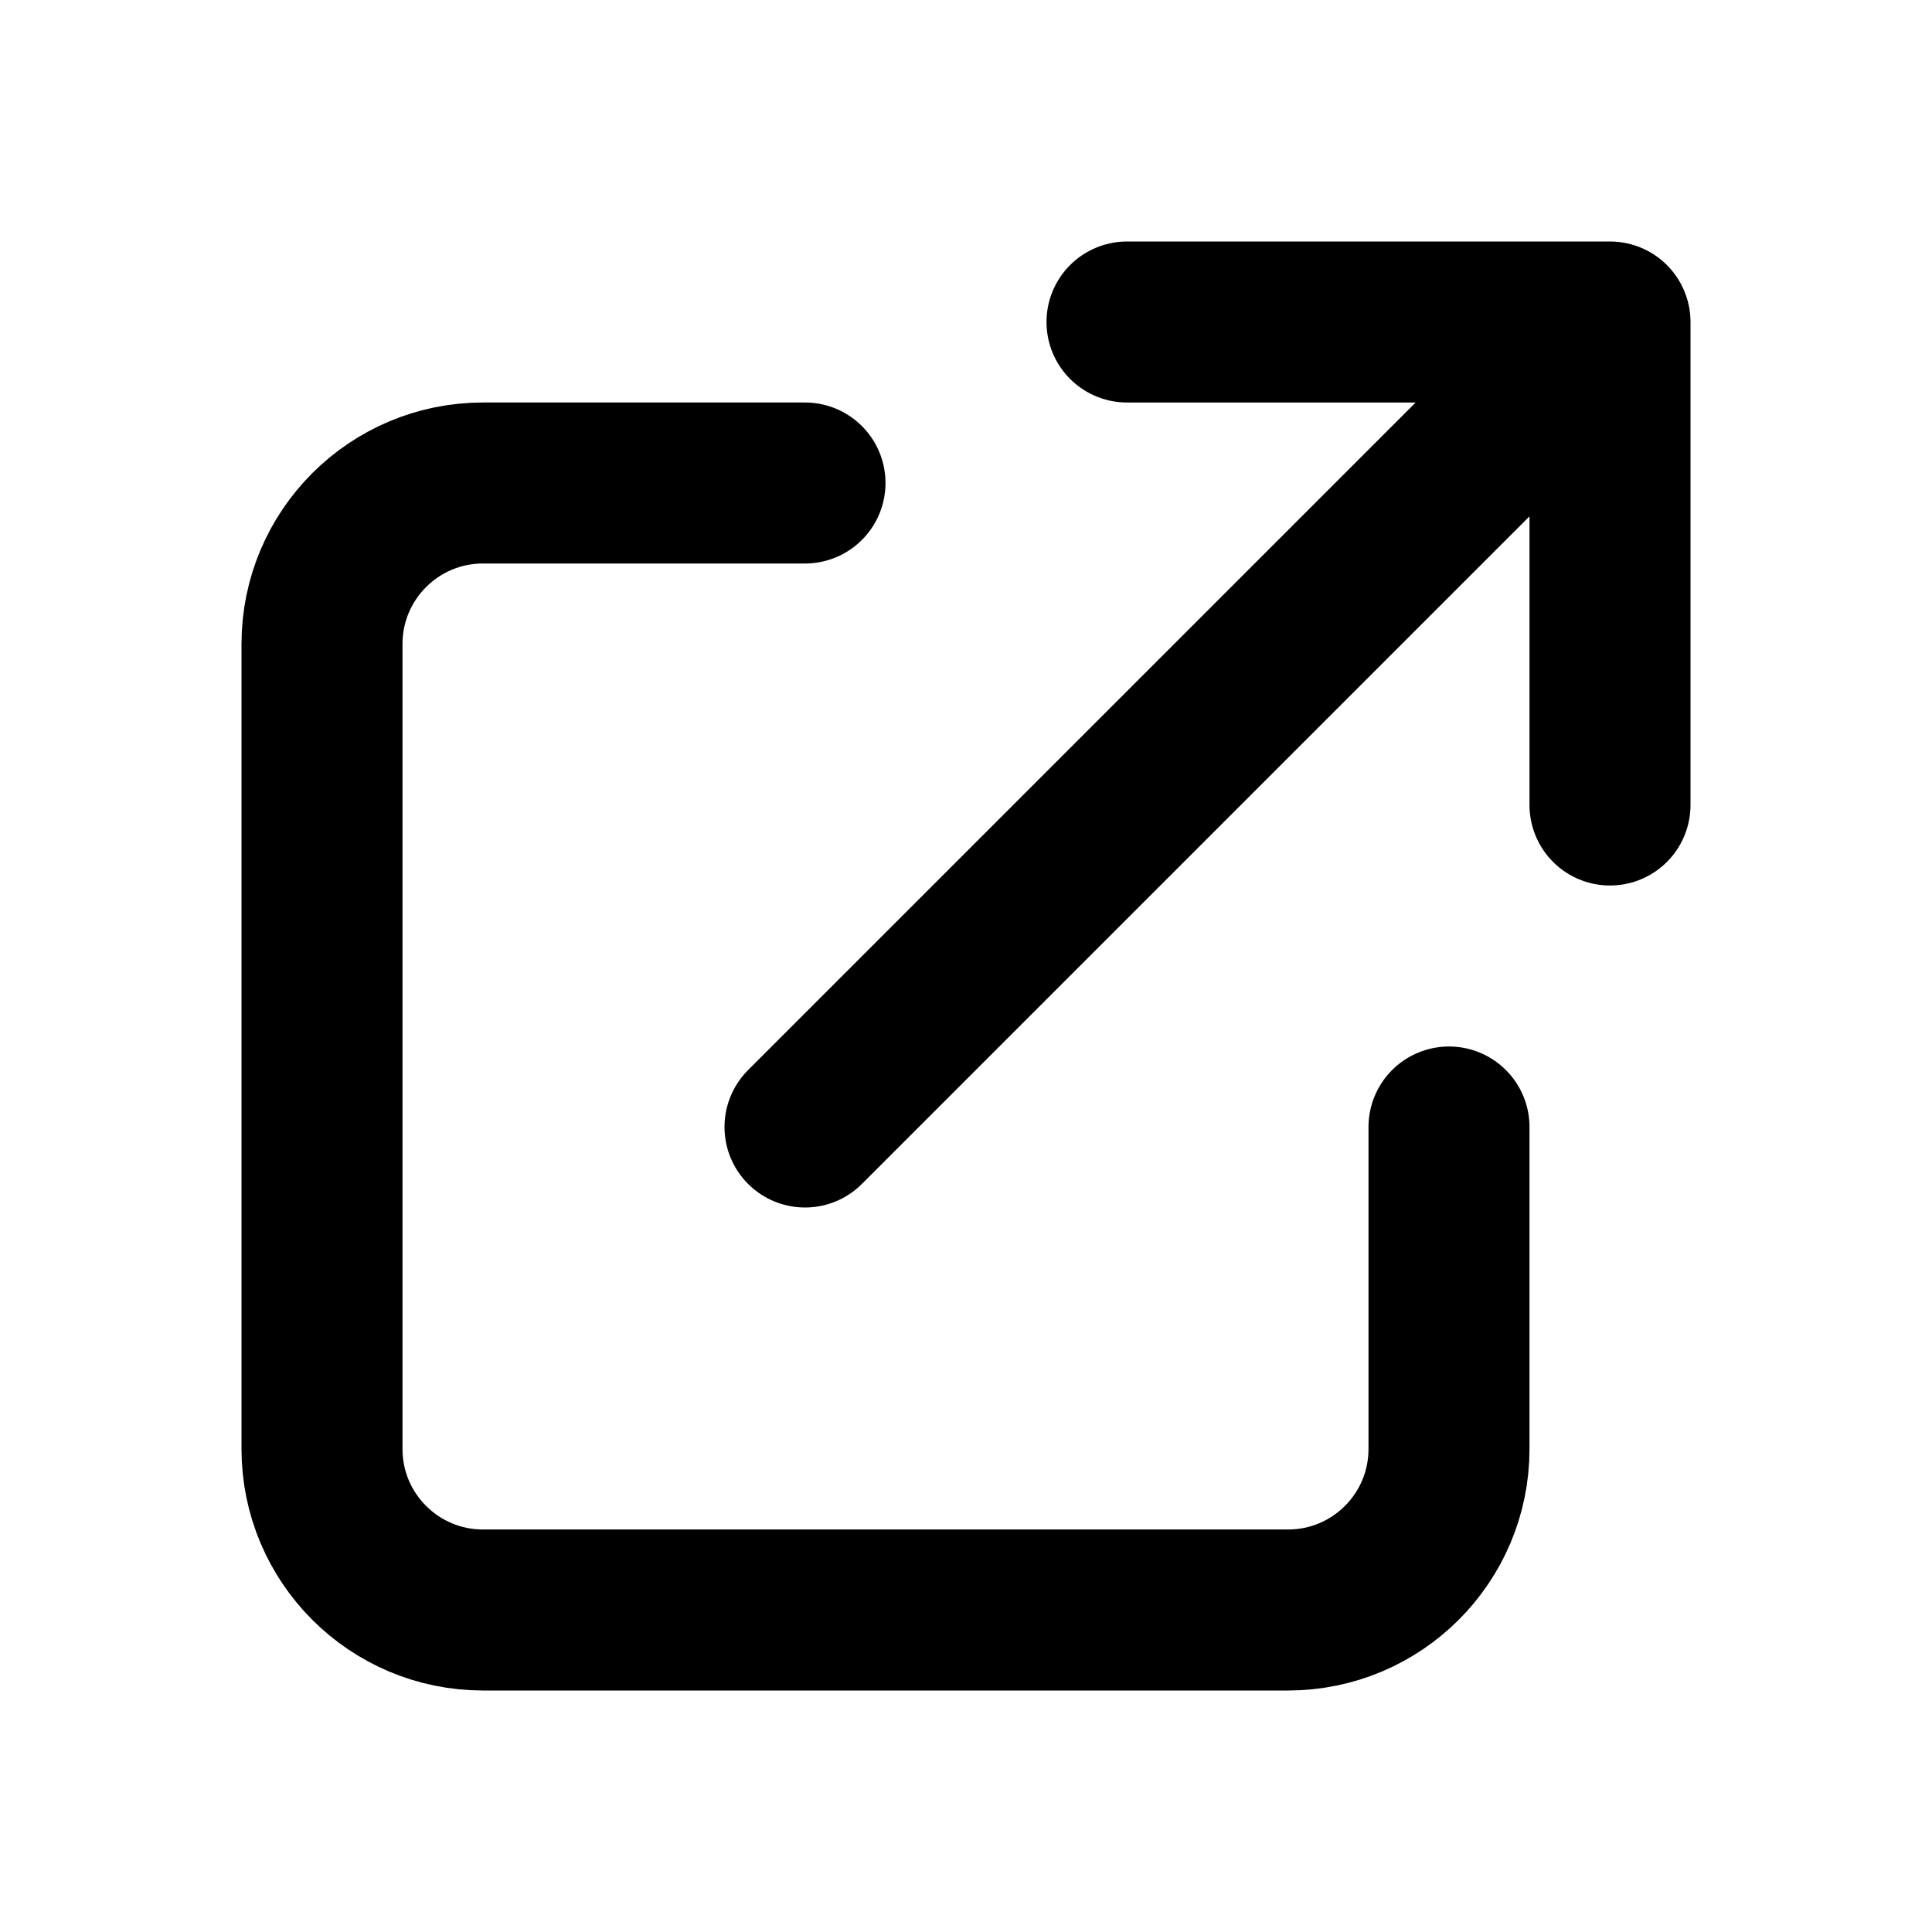
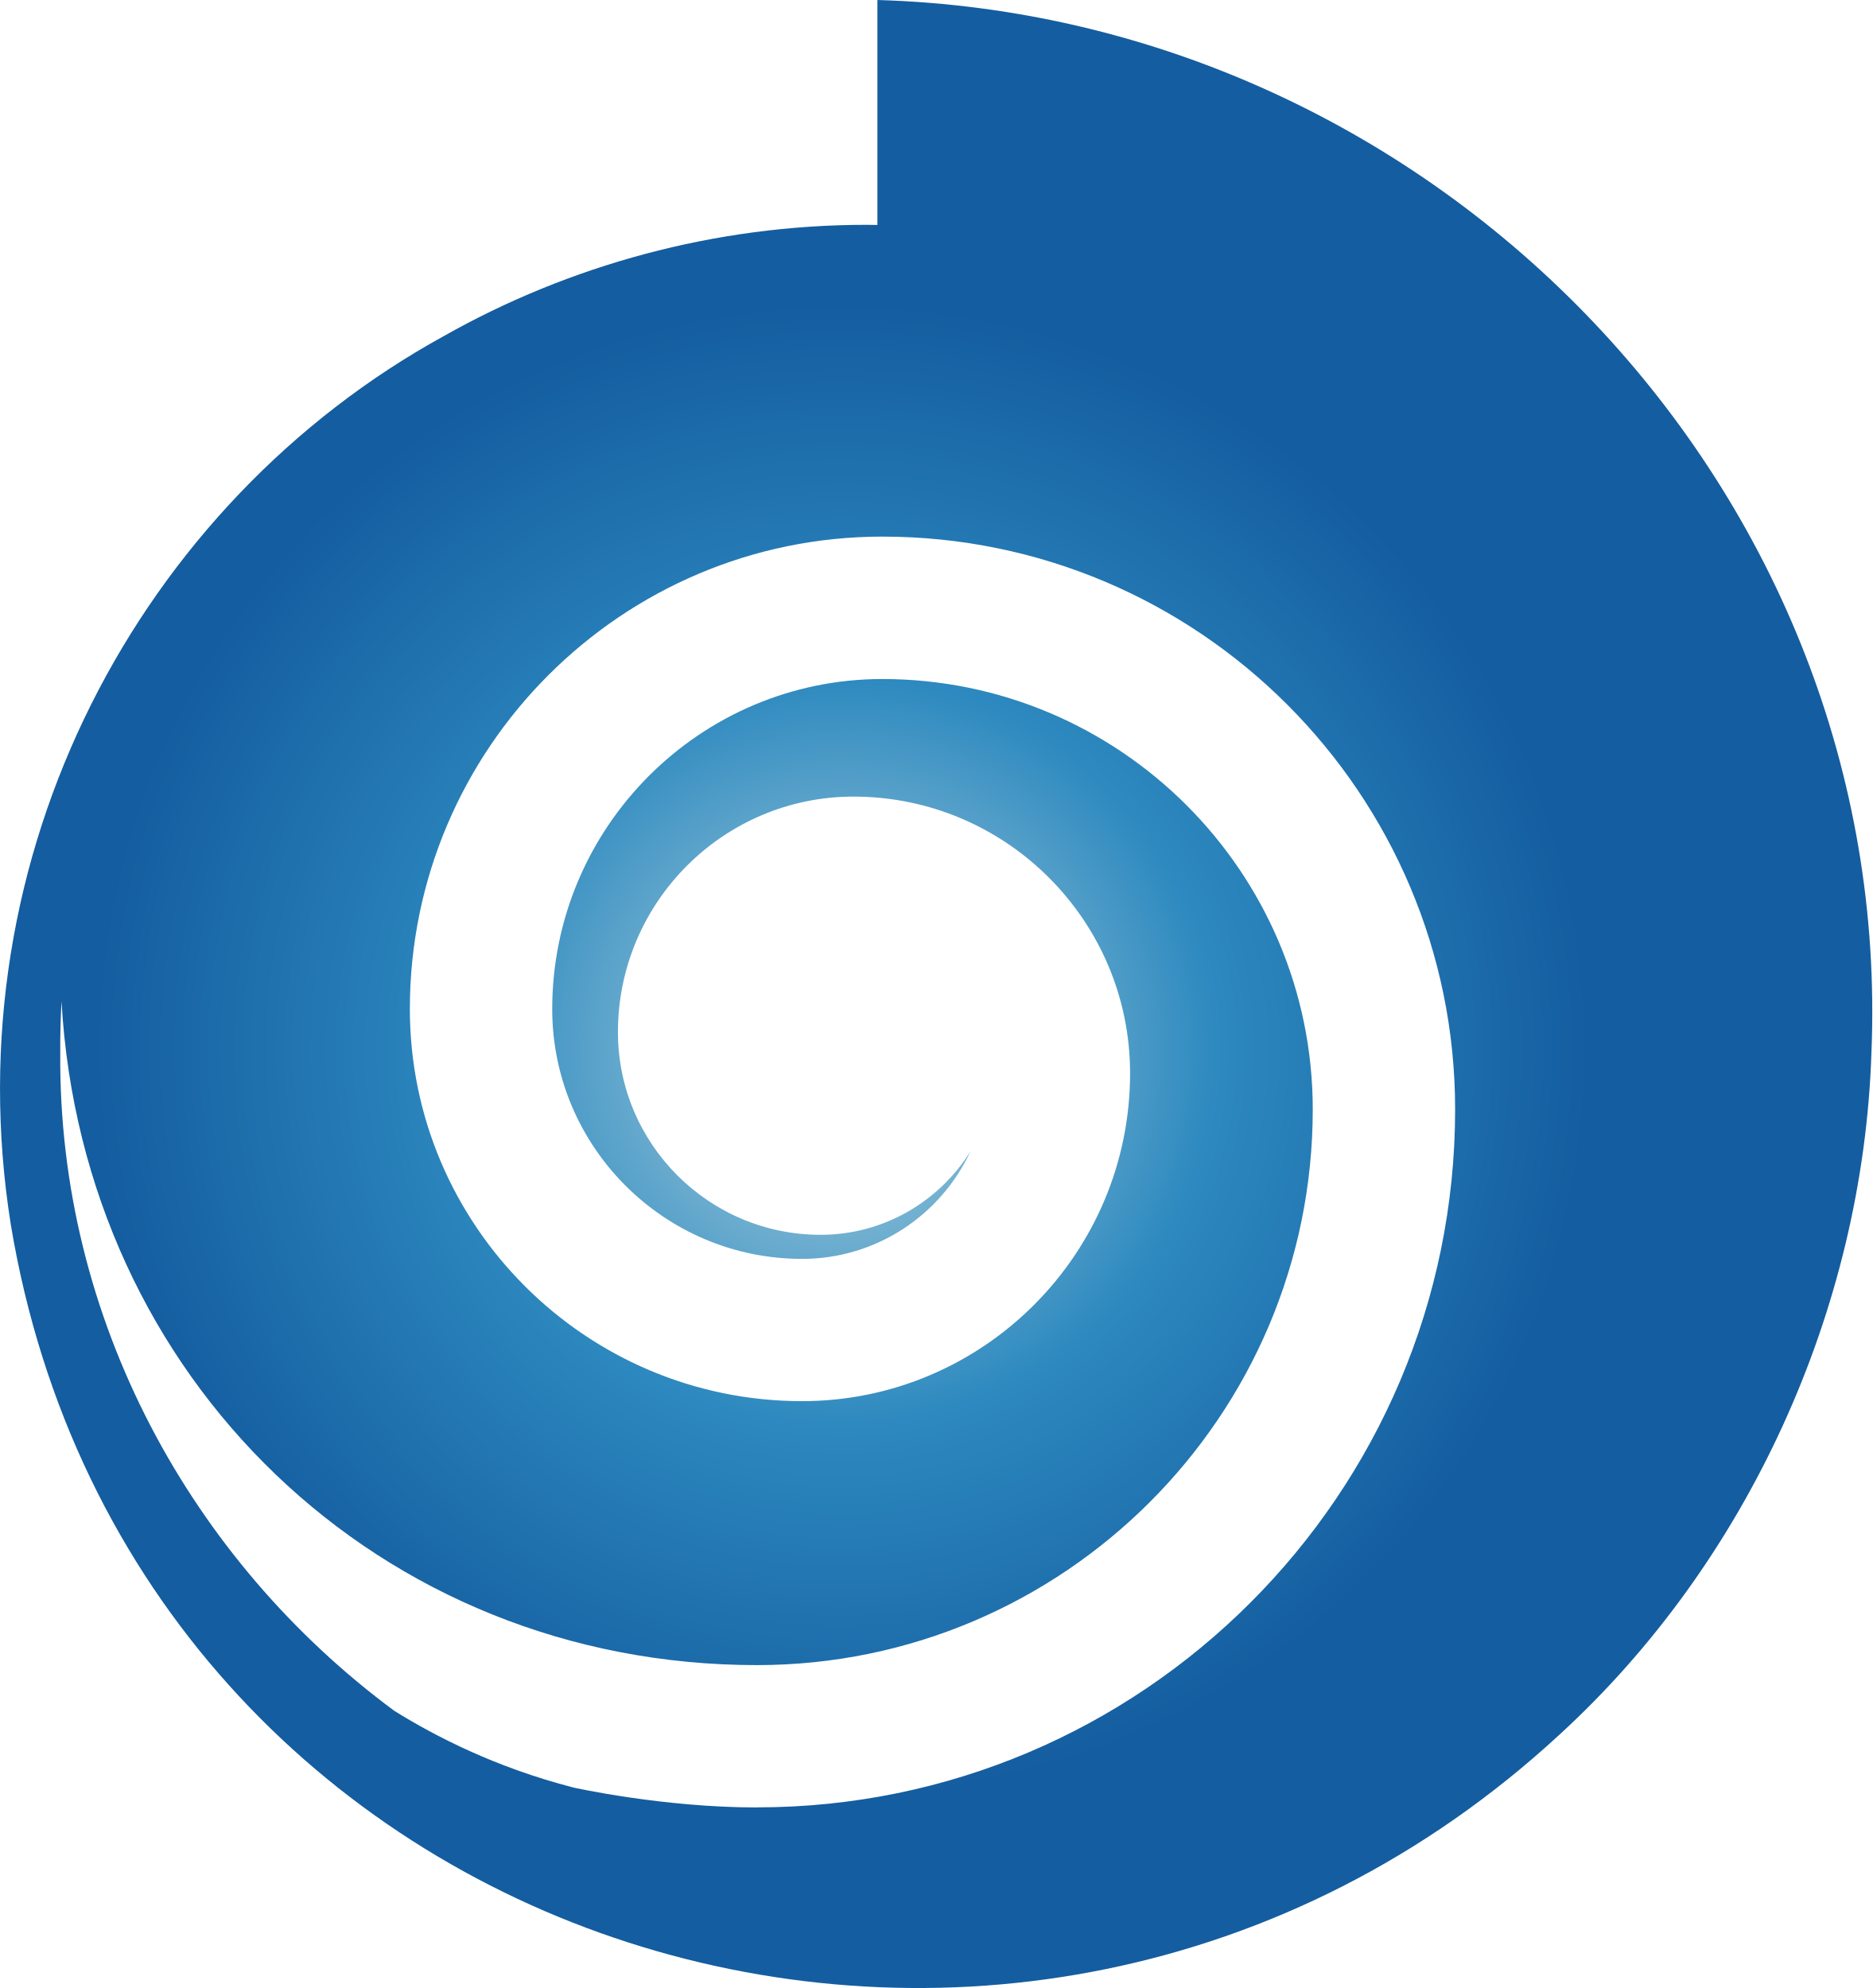
- <svg xmlns="http://www.w3.org/2000/svg" class="h-6 w-6" fill="none" viewBox="0 0 24 24" stroke="currentColor" stroke-width="2">
-   <path stroke-linecap="round" stroke-linejoin="round" d="M10 6H6a2 2 0 00-2 2v10a2 2 0 002 2h10a2 2 0 002-2v-4M14 4h6m0 0v6m0-6L10 14" />
+ <svg xmlns="http://www.w3.org/2000/svg" id="Layer_1" data-name="Layer 1" viewBox="0 0 241.05 256">
+   <defs>
+     <style>
+       .cls-1 {
+         fill: url(#radial-gradient);
+         stroke-width: 0px;
+       }
+     </style>
+     <radialGradient id="radial-gradient" cx="108.37" cy="135.2" fx="108.37" fy="135.2" r="96.34" gradientUnits="userSpaceOnUse">
+       <stop offset="0" stop-color="#b1d4e0" />
+       <stop offset=".5" stop-color="#2d89bf" />
+       <stop offset="1" stop-color="#145da0" />
+     </radialGradient>
+   </defs>
+   <path class="cls-1" d="M112.97,0v28.97c-.47,0-.93-.02-1.4-.02-19.53,0-38.34,5.22-54.47,14.35C18.01,64.81-6.22,110.07,1.4,157.75c15.79,94.59,129.77,129.91,199.38,65.63,24.26-22.21,39.1-54.8,40.17-87.81C243.95,63.22,185.06,2.11,112.97,0ZM97.45,232.75c-12.16,0-23.6-2.56-23.6-2.56-10.1-2.6-17.89-6.65-23.08-9.88-26.13-19.33-43.3-50.41-43.01-84.74-.02-2.22.04-4.43.16-6.63,2.76,48.58,40.99,85.48,89.53,85.48,39.46,0,71.57-32.1,71.57-71.56,0-30.56-24.86-55.42-55.42-55.42-23.44,0-42.5,19.07-42.5,42.5,0,17.74,14.43,32.17,32.17,32.17,9.6,0,17.9-5.69,21.69-13.87-4.01,6.46-11.17,10.77-19.31,10.77-14.39,0-26.09-11.71-26.09-26.1,0-16.72,13.6-30.33,30.33-30.33,19.64,0,35.61,15.98,35.61,35.62,0,23.29-18.94,42.23-42.23,42.23-27.84,0-50.5-22.65-50.5-50.5,0-33.54,27.29-60.83,60.83-60.83,40.67,0,73.75,33.08,73.75,73.75,0,49.56-40.33,89.89-89.89,89.89Z" />
</svg>
